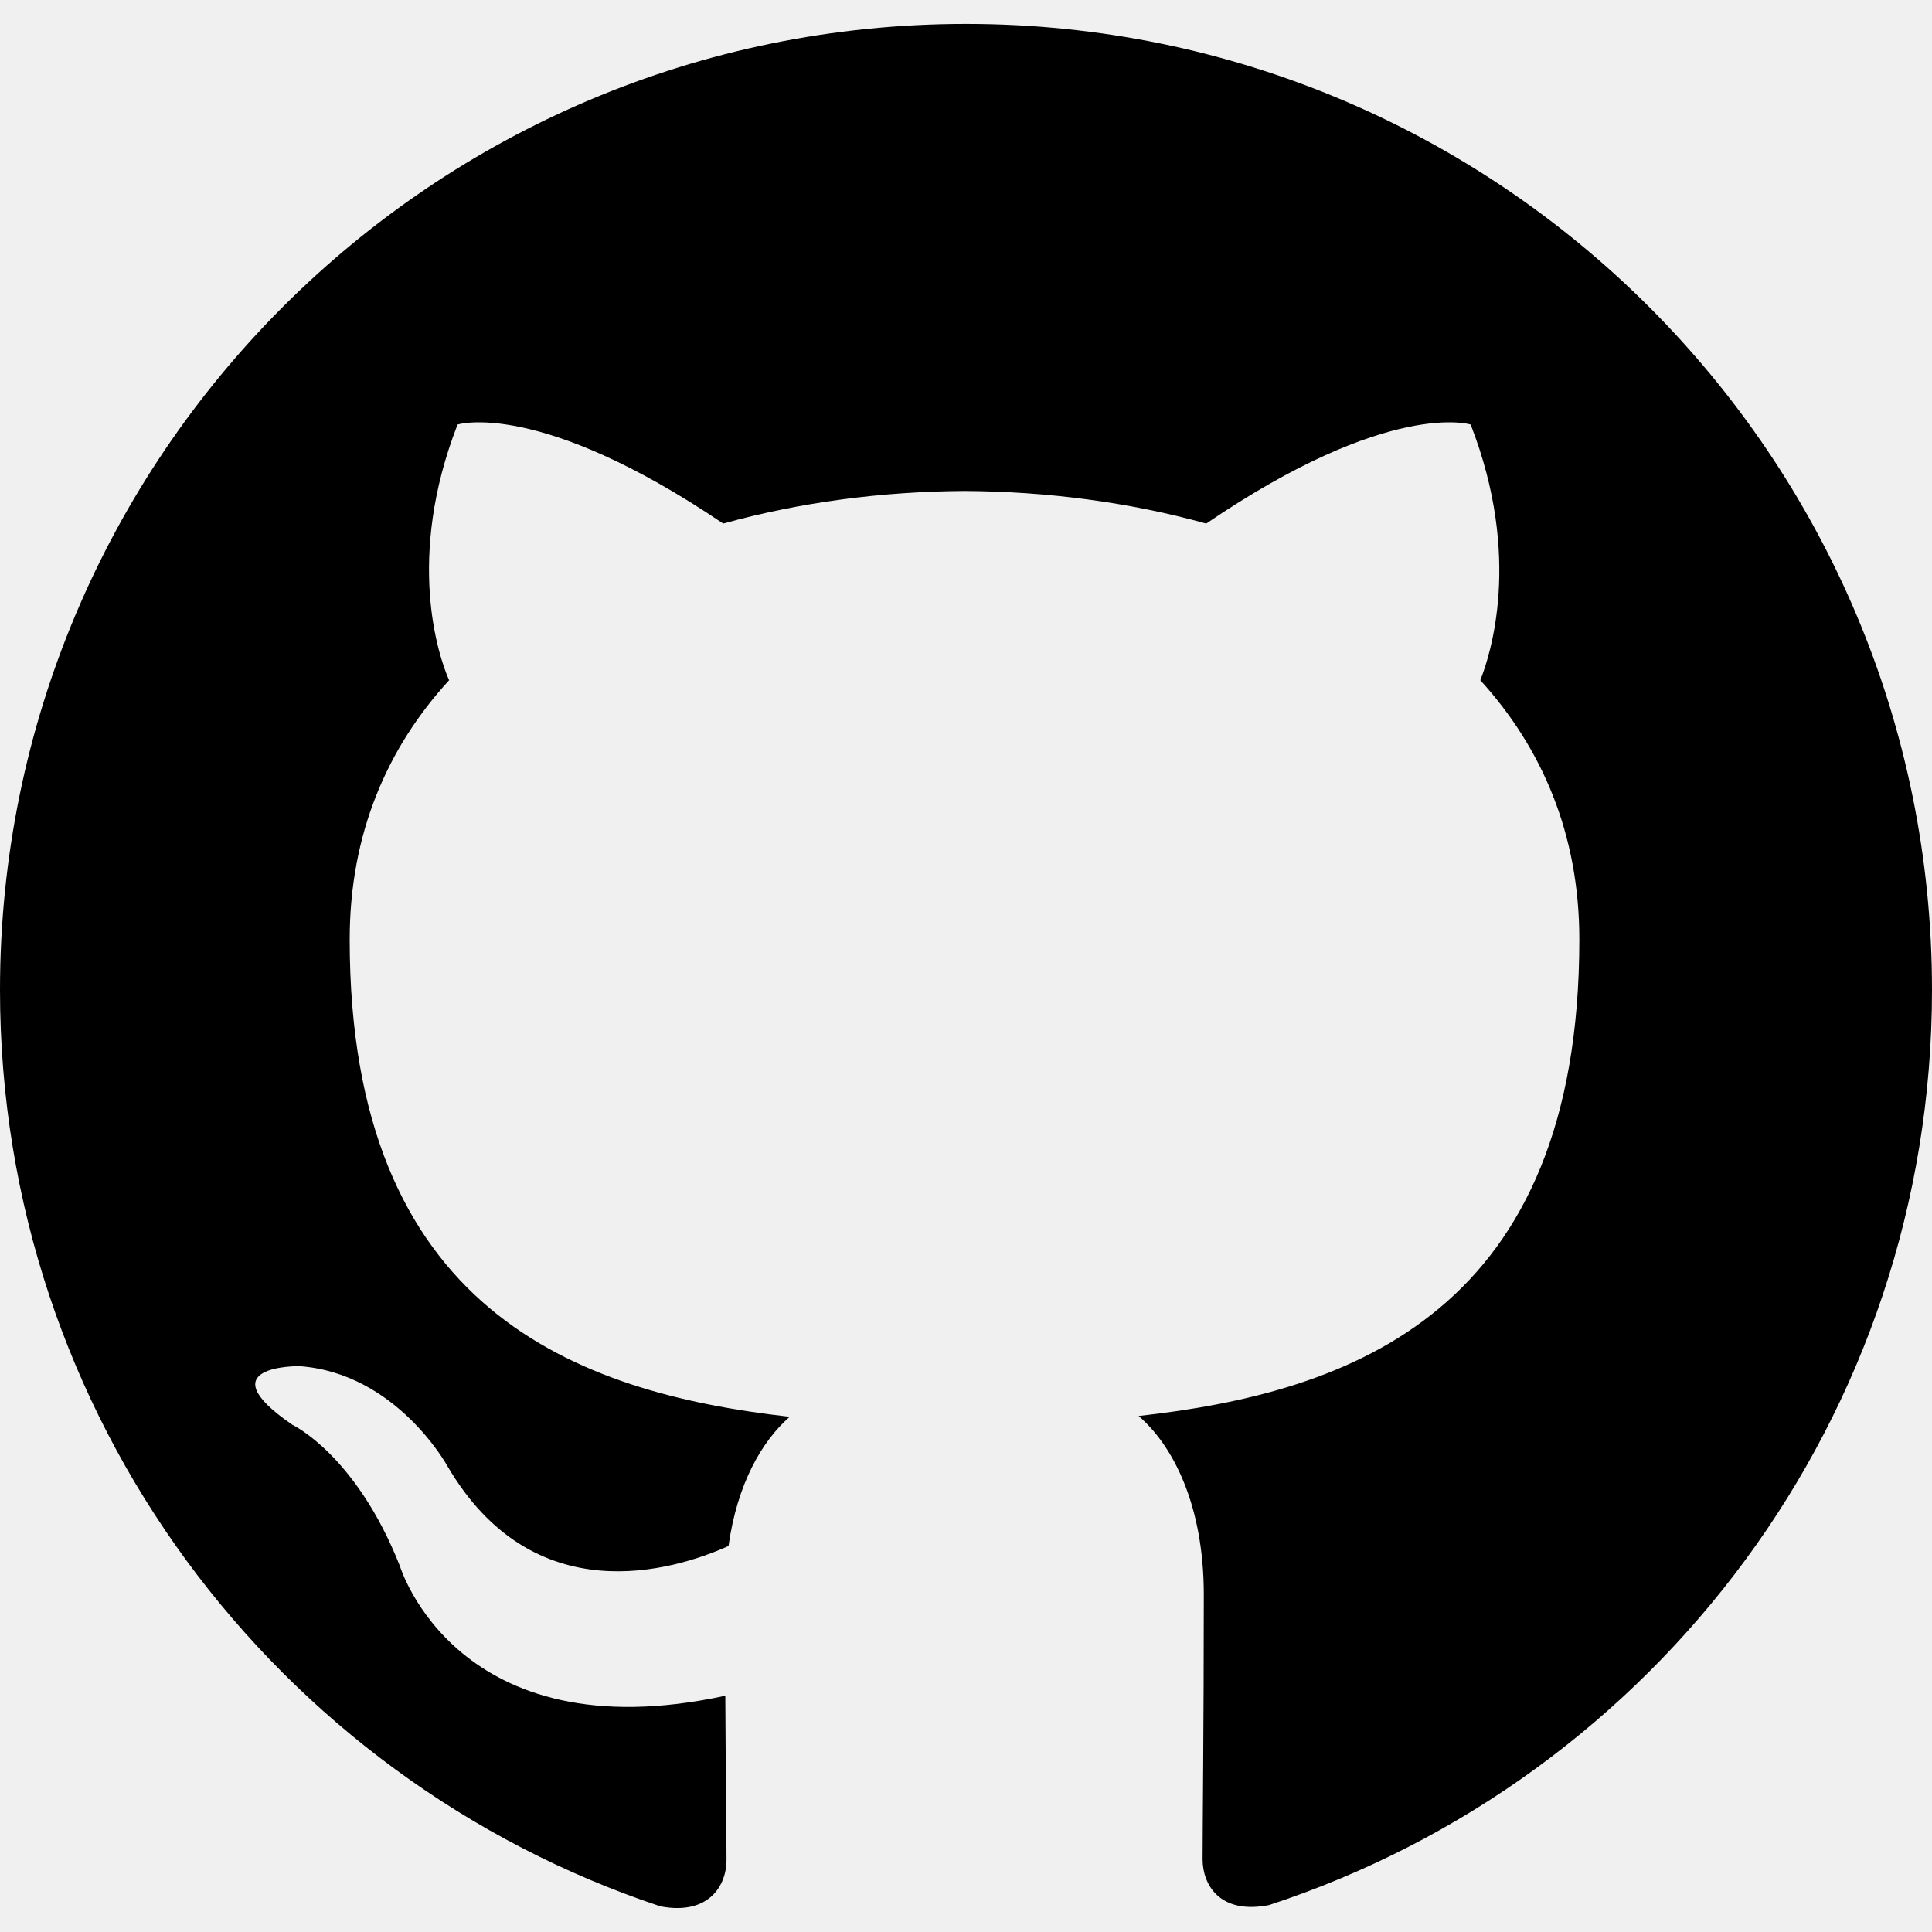
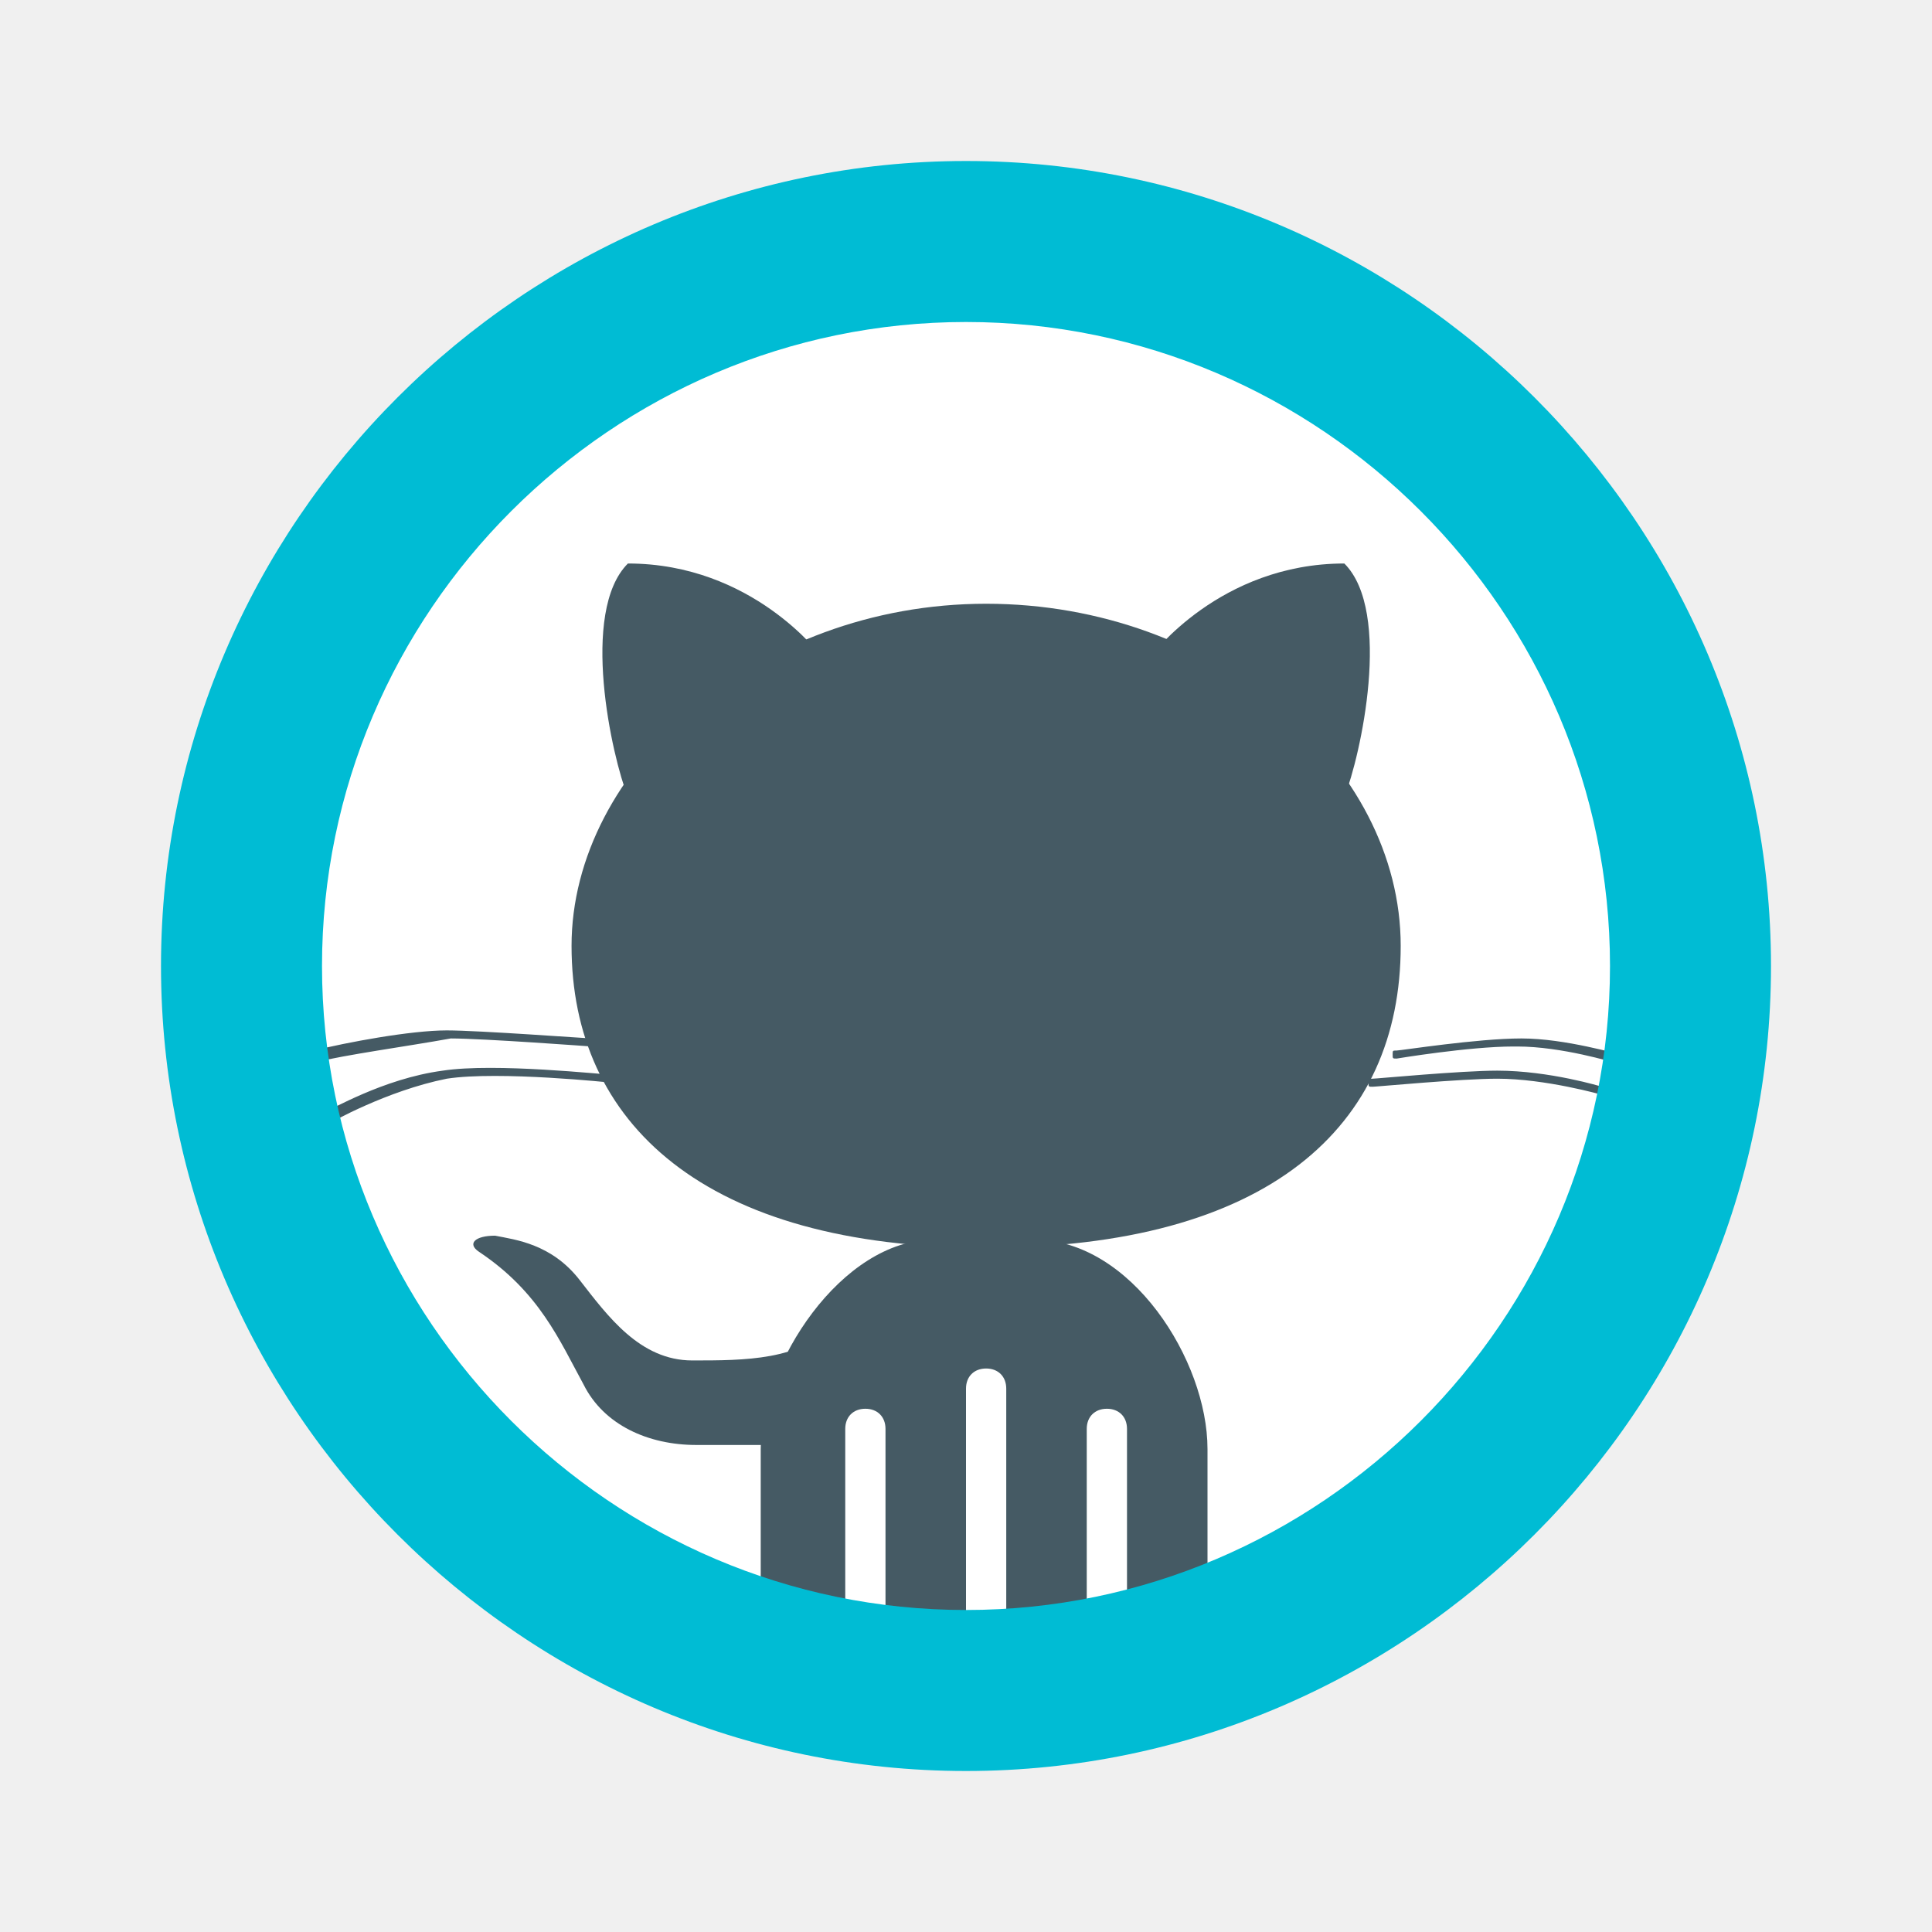
- <svg xmlns="http://www.w3.org/2000/svg" role="img" viewBox="0 0 24 24" width="40" fill="#000">
-   <path d="M12 .297c-6.63 0-12 5.373-12 12 0 5.303 3.438 9.8 8.205 11.385.6.113.82-.258.82-.577 0-.285-.01-1.04-.015-2.04-3.338.724-4.042-1.61-4.042-1.61C4.422 18.07 3.633 17.7 3.633 17.7c-1.087-.744.084-.729.084-.729 1.205.084 1.838 1.236 1.838 1.236 1.07 1.835 2.809 1.305 3.495.998.108-.776.417-1.305.76-1.605-2.665-.3-5.466-1.332-5.466-5.93 0-1.31.465-2.38 1.235-3.22-.135-.303-.54-1.523.105-3.176 0 0 1.005-.322 3.3 1.23.96-.267 1.98-.399 3-.405 1.02.006 2.04.138 3 .405 2.28-1.552 3.285-1.23 3.285-1.23.645 1.653.24 2.873.12 3.176.765.84 1.23 1.91 1.23 3.22 0 4.61-2.805 5.625-5.475 5.92.42.36.81 1.096.81 2.22 0 1.606-.015 2.896-.015 3.286 0 .315.21.69.825.57C20.565 22.092 24 17.592 24 12.297c0-6.627-5.373-12-12-12" />
+ <svg xmlns="http://www.w3.org/2000/svg" viewBox="0 0 48 48" width="48px" height="48px">
+   <path fill="#fff" d="M41,24c0,9.4-7.6,17-17,17S7,33.4,7,24S14.6,7,24,7S41,14.6,41,24z" />
+   <path fill="#455a64" d="M21 41v-5.5c0-.3.2-.5.5-.5s.5.2.5.5V41h2v-6.5c0-.3.2-.5.5-.5s.5.2.5.5V41h2v-5.5c0-.3.2-.5.5-.5s.5.2.5.5V41h1.8c.2-.3.2-.6.2-1.1V36c0-2.2-1.9-5.2-4.3-5.2h-2.5c-2.3 0-4.3 3.1-4.3 5.2v3.9c0 .4.1.8.2 1.1L21 41 21 41zM40.1 26.4C40.1 26.4 40.1 26.4 40.1 26.4c0 0-1.3-.4-2.4-.4 0 0-.1 0-.1 0-1.1 0-2.9.3-2.9.3-.1 0-.1 0-.1-.1 0-.1 0-.1.1-.1.1 0 2-.3 3.1-.3 1.1 0 2.4.4 2.5.4.1 0 .1.1.1.2C40.2 26.3 40.2 26.4 40.1 26.4zM39.8 27.2C39.8 27.2 39.8 27.2 39.8 27.2c0 0-1.4-.4-2.6-.4-.9 0-3 .2-3.1.2-.1 0-.1 0-.1-.1 0-.1 0-.1.1-.1.1 0 2.2-.2 3.1-.2 1.3 0 2.6.4 2.6.4.1 0 .1.1.1.2C39.9 27.1 39.9 27.2 39.8 27.2zM7.8 26.4c-.1 0-.1 0-.1-.1 0-.1 0-.1.1-.2.8-.2 2.4-.5 3.3-.5.8 0 3.5.2 3.6.2.1 0 .1.1.1.1 0 .1-.1.1-.1.1 0 0-2.7-.2-3.5-.2C10.1 26 8.6 26.2 7.8 26.4 7.8 26.4 7.8 26.4 7.8 26.4zM8.2 27.9c0 0-.1 0-.1-.1 0-.1 0-.1 0-.2.1 0 1.4-.8 2.9-1 1.3-.2 4 .1 4.2.1.1 0 .1.1.1.1 0 .1-.1.1-.1.1 0 0 0 0 0 0 0 0-2.8-.3-4.1-.1C9.6 27.1 8.2 27.9 8.2 27.9 8.2 27.9 8.2 27.9 8.2 27.9z" />
+   <path fill="#455a64" d="M14.2,23.5c0-4.4,4.6-8.5,10.3-8.5c5.7,0,10.3,4,10.3,8.5S31.5,31,24.5,31S14.2,27.9,14.2,23.5z" />
+   <path fill="#455a64" d="M28.6 16.3c0 0 1.7-2.3 4.8-2.3 1.2 1.2.4 4.8 0 5.8L28.6 16.3zM20.4 16.3c0 0-1.7-2.3-4.8-2.3-1.2 1.2-.4 4.8 0 5.8L20.4 16.3zM20.1 35.9c0 0-2.3 0-2.8 0-1.2 0-2.3-.5-2.8-1.5-.6-1.1-1.1-2.3-2.6-3.3-.3-.2-.1-.4.4-.4.5.1 1.4.2 2.1 1.1.7.9 1.5 2 2.8 2 1.3 0 2.7 0 3.5-.9L20.1 35.9z" />
+   <path fill="#00bcd4" d="M24,4C13,4,4,13,4,24s9,20,20,20s20-9,20-20S35,4,24,4z M24,40c-8.8,0-16-7.2-16-16S15.2,8,24,8 s16,7.2,16,16S32.8,40,24,40z" />
</svg>
